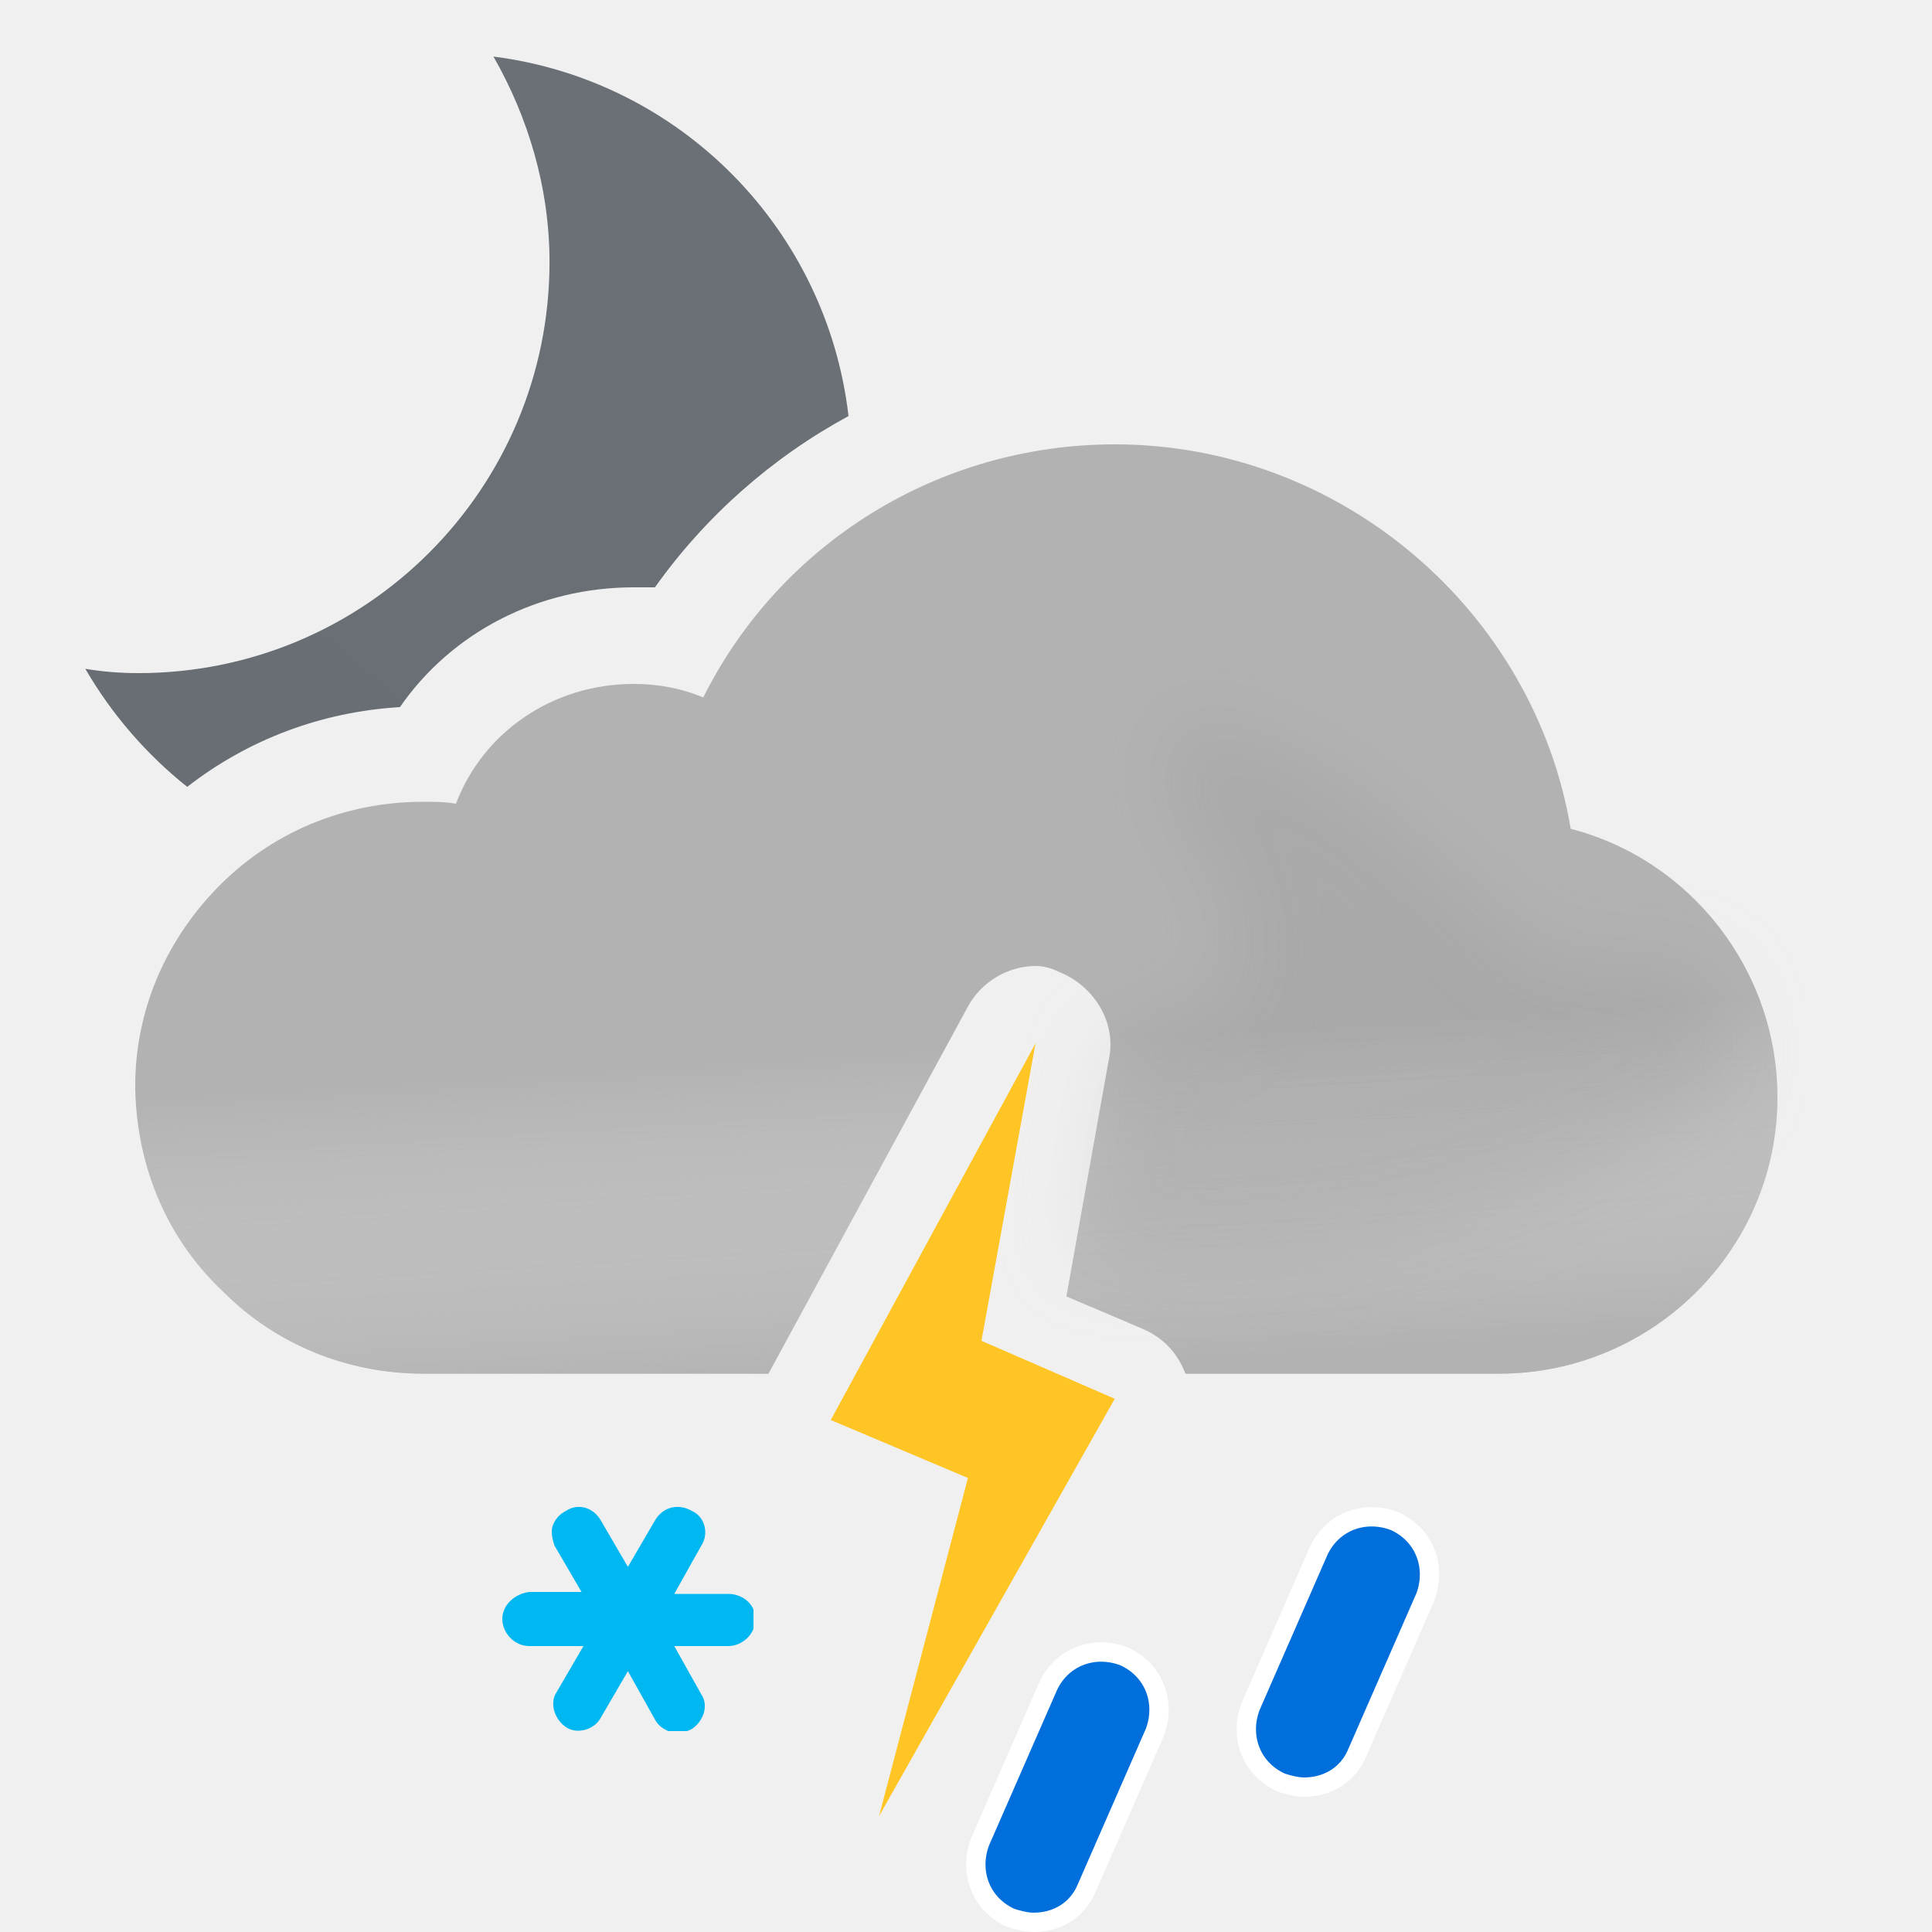
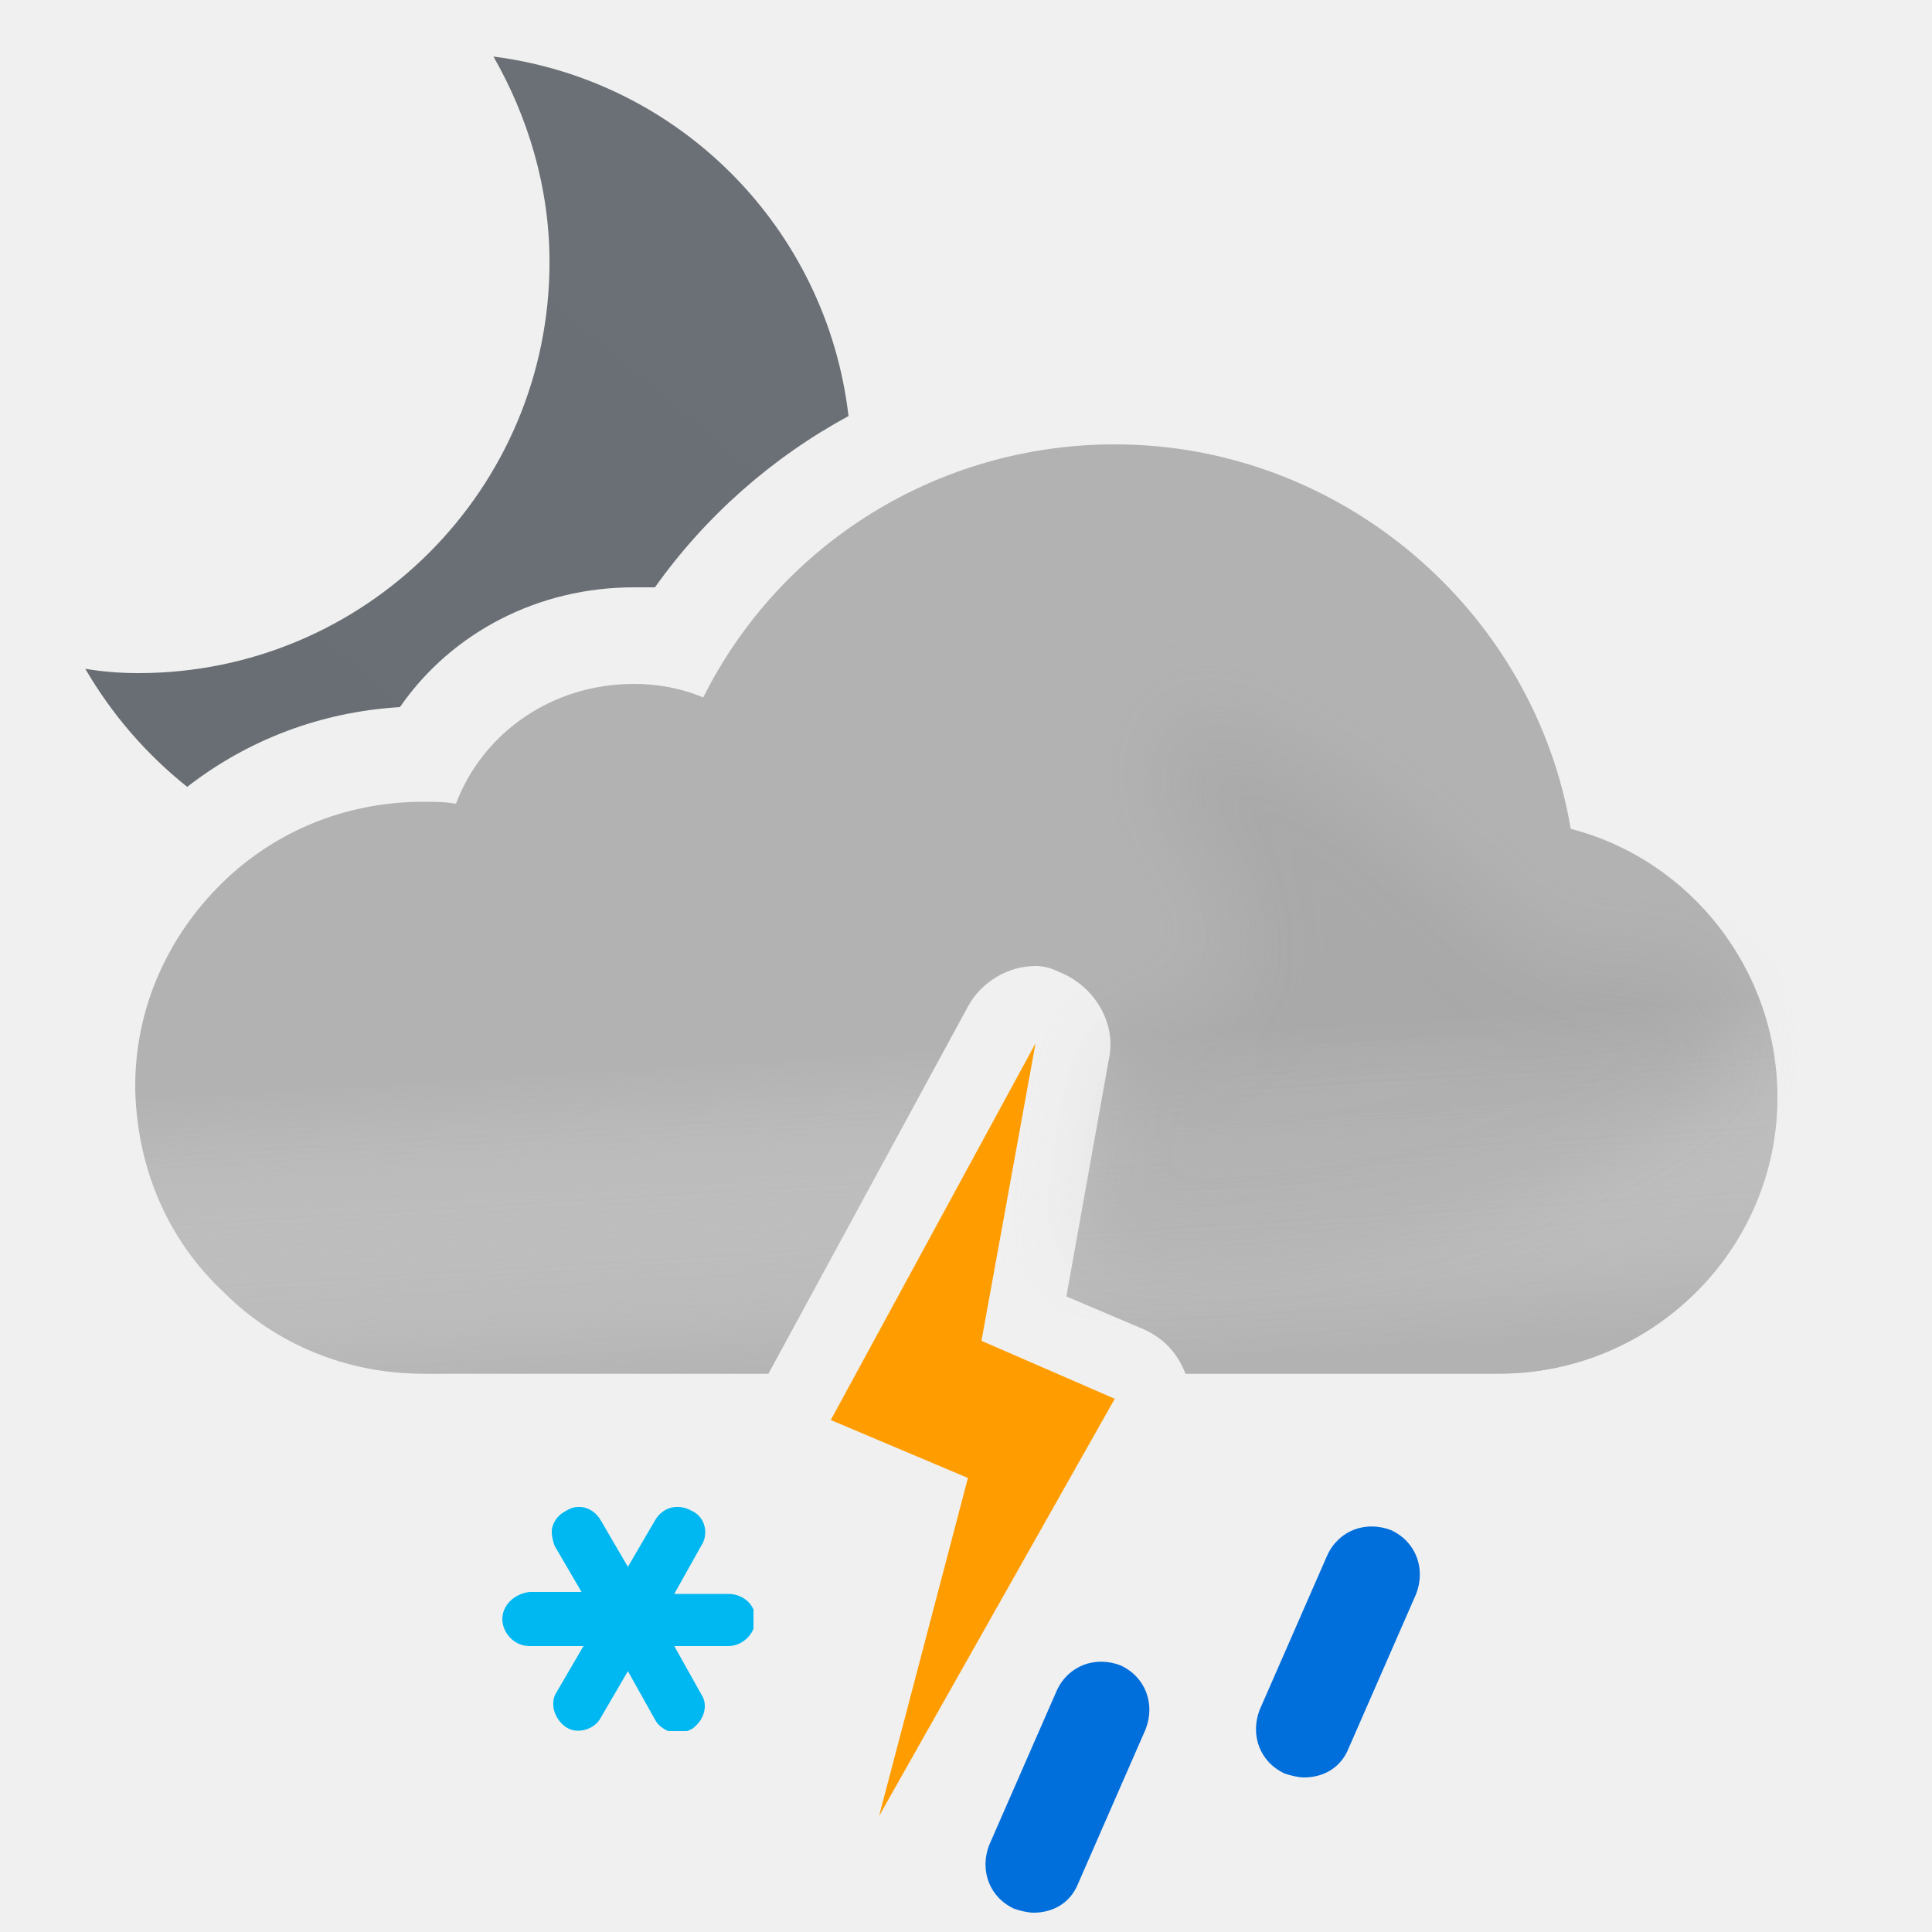
<svg xmlns="http://www.w3.org/2000/svg" width="100" height="100" viewBox="0 0 100 100" fill="none">
  <path fill-rule="evenodd" clip-rule="evenodd" d="M28.443 13.565C28.443 9.696 27.327 6.051 25.541 2.927C35.207 4.161 42.788 11.838 43.919 21.534C39.974 23.675 36.524 26.707 33.9 30.4H32.8C27.9 30.4 23.4 32.7 20.7 36.6C16.642 36.843 12.847 38.273 9.69 40.728C7.579 39.048 5.785 36.974 4.415 34.617C5.307 34.766 6.2 34.84 7.167 34.84C18.921 34.84 28.443 25.318 28.443 13.565Z" fill="url(#paint0_linear_149_1410)" />
  <path fill-rule="evenodd" clip-rule="evenodd" d="M57.7 23C69.4 23 79.4 31.6 81.3 42.9C87.5 44.5 92 50.2 92 56.8C92 64.7 85.5 71.1 77.6 71.1H61.362C60.957 70.051 60.266 69.285 59.2 68.8L55.2 67.1L57.4 54.8C57.8 52.9 56.6 51 54.8 50.3C54.4 50.1 54 50 53.6 50C52.2 50 50.8 50.8 50.1 52.1L39.772 71.1H21.9C18 71.1 14.3 69.6 11.6 66.9C8.7 64.2 7.1 60.5 7 56.4V56.2C7 52.4 8.5 48.8 11.2 46C14 43.1 17.8 41.5 21.9 41.5C22.5 41.5 23 41.5 23.6 41.6C25 37.9 28.6 35.4 32.8 35.4C34 35.4 35.2 35.6 36.4 36.1C40.4 28.1 48.6 23 57.7 23Z" fill="#B2B2B2" />
  <g opacity="0.6">
    <path fill-rule="evenodd" clip-rule="evenodd" d="M57.7 23C69.4 23 79.4 31.6 81.3 42.9C87.5 44.5 92 50.2 92 56.8C92 64.7 85.5 71.1 77.6 71.1H61.362C60.957 70.051 60.266 69.285 59.2 68.8L55.2 67.1L57.4 54.8C57.8 52.9 56.6 51 54.8 50.3C54.4 50.1 54 50 53.6 50C52.2 50 50.8 50.8 50.1 52.1L39.772 71.1H21.9C18 71.1 14.3 69.6 11.6 66.9C8.7 64.2 7.1 60.5 7 56.4V56.2C7 52.4 8.5 48.8 11.2 46C14 43.1 17.8 41.5 21.9 41.5C22.5 41.5 23 41.5 23.6 41.6C25 37.9 28.6 35.4 32.8 35.4C34 35.4 35.2 35.6 36.4 36.1C40.4 28.1 48.6 23 57.7 23Z" fill="url(#paint1_linear_149_1410)" style="mix-blend-mode:multiply" />
  </g>
  <g style="mix-blend-mode:multiply" opacity="0.3" filter="url(#filter0_f_149_1410)">
    <path fill-rule="evenodd" clip-rule="evenodd" d="M44.073 63.187C37.484 63.637 30.455 64 29.5 64C23 64 18.5 69.101 18.5 69.101H40.859L44.073 63.187ZM56.485 59.918L57.4 54.8C57.451 54.557 57.476 54.314 57.477 54.073C58.125 53.834 58.647 53.603 58.647 53.603C58.647 53.603 62.999 52.001 63.75 52.001C64.501 52.001 64.124 49.038 63.89 47.191L63.89 47.191L63.75 45.871C63.75 45.509 63.302 44.986 62.75 44.341C61.973 43.433 60.988 42.284 60.75 41.001C60.575 40.06 60.776 38.919 60.922 38.092C61.013 37.575 61.083 37.18 61.026 37.033C61.138 37.086 61.948 37.36 61.948 37.36C63.896 38.02 66.977 39.099 69.75 41.001C71.408 42.138 73.691 44.314 73.691 44.314C73.691 44.314 75.336 45.586 75.75 46.001C76.75 47.001 79.75 50.001 81.75 50.001H86.75L89 51.591L89.5 54.801C89.5 62.701 83 69.101 75.1 69.101H59.758C59.585 68.991 59.399 68.89 59.2 68.8L55.2 67.1L56.126 61.922C56.682 61.567 56.688 60.814 56.485 59.918ZM60.99 37.001C61.005 36.997 61.016 37.008 61.026 37.033C61.026 37.033 60.975 37.004 60.99 37.001Z" fill="url(#paint2_radial_149_1410)" />
  </g>
-   <path fill-rule="evenodd" clip-rule="evenodd" d="M50.8 69.4L53.6 54L43 73.5L50.1 76.5L45.5 94L57.7 72.4L50.8 69.4Z" fill="#FFC524" />
+   <path fill-rule="evenodd" clip-rule="evenodd" d="M50.8 69.4L53.6 54L43 73.5L50.1 76.5L45.5 94L57.7 72.4L50.8 69.4Z" fill="#FF9D00" />
  <g clip-path="url(#clip0_149_1410)">
    <path d="M37.7 82.5H34.9L36.3 80C36.7 79.4 36.5 78.5 35.8 78.2C35.1 77.8 34.3 78 33.9 78.7L32.5 81.1L31.1 78.7C30.7 78 29.9 77.8 29.3 78.2C28.9 78.4 28.7 78.7 28.6 79C28.5 79.3 28.6 79.7 28.7 80L30.1 82.4H27.4C26.6 82.5 26 83.1 26 83.8C26 84.5 26.6 85.2 27.4 85.2H30.2L28.8 87.6C28.6 87.9 28.6 88.3 28.7 88.6C28.8 88.9 29 89.2 29.3 89.4C29.9 89.8 30.8 89.5 31.1 88.9L32.5 86.5L33.9 89C34.1 89.4 34.6 89.7 35.1 89.7C35.3 89.7 35.6 89.6 35.8 89.5C36.4 89.1 36.7 88.3 36.3 87.7L34.9 85.2H37.7C38.4 85.2 39.1 84.6 39.1 83.8C39.1 83 38.4 82.5 37.7 82.5Z" fill="#00B8F1" />
  </g>
-   <path d="M66.29 92.254L66.316 92.266L66.342 92.274C66.656 92.379 67.118 92.5 67.5 92.5C68.672 92.5 69.773 91.905 70.261 90.693L73.758 82.7L73.763 82.69L73.767 82.68C74.355 81.151 73.765 79.464 72.21 78.746L72.195 78.739L72.18 78.733C70.651 78.145 68.964 78.735 68.246 80.29L68.246 80.29L68.242 80.3L64.742 88.3L64.737 88.31L64.733 88.32C64.145 89.849 64.735 91.536 66.29 92.254Z" fill="#006EDB" stroke="white" />
-   <path d="M52.291 99.254L52.316 99.266L52.342 99.274C52.656 99.379 53.118 99.5 53.5 99.5C54.672 99.5 55.773 98.905 56.261 97.693L59.758 89.7L59.763 89.69L59.767 89.68C60.355 88.151 59.765 86.464 58.209 85.746L58.195 85.739L58.179 85.733C56.651 85.145 54.964 85.735 54.246 87.29L54.246 87.29L54.242 87.3L50.742 95.3L50.737 95.31L50.733 95.32C50.145 96.849 50.735 98.536 52.291 99.254Z" fill="#006EDB" stroke="white" />
+   <path d="M67.5 92C67.2 92 66.8 91.9 66.5 91.8C65.2 91.2 64.7 89.8 65.2 88.5L68.7 80.5C69.3 79.2 70.7 78.7 72 79.2C73.3 79.8 73.8 81.2 73.3 82.5L69.8 90.5C69.4 91.5 68.5 92 67.5 92Z" fill="#006EDB" />
+   <path d="M53.5 99C53.2 99 52.8 98.9 52.5 98.8C51.2 98.2 50.7 96.8 51.2 95.5L54.7 87.5C55.3 86.2 56.7 85.7 58 86.2C59.3 86.8 59.8 88.2 59.3 89.5L55.8 97.5C55.4 98.5 54.5 99 53.5 99Z" fill="#006EDB" />
  <defs>
    <filter id="filter0_f_149_1410" x="14.5" y="33" width="79" height="40.101" filterUnits="userSpaceOnUse" color-interpolation-filters="sRGB">
      <feFlood flood-opacity="0" result="BackgroundImageFix" />
      <feBlend mode="normal" in="SourceGraphic" in2="BackgroundImageFix" result="shape" />
      <feGaussianBlur stdDeviation="2" result="effect1_foregroundBlur_149_1410" />
    </filter>
    <linearGradient id="paint0_linear_149_1410" x1="12.914" y1="43.464" x2="40.256" y2="10.878" gradientUnits="userSpaceOnUse">
      <stop stop-color="#686E73" />
      <stop offset="0.989" stop-color="#6A7075" />
    </linearGradient>
    <linearGradient id="paint1_linear_149_1410" x1="47.5" y1="38.5" x2="49.5" y2="71.1" gradientUnits="userSpaceOnUse">
      <stop offset="0.484" stop-color="white" stop-opacity="0" />
      <stop offset="1" stop-color="#B3B2B2" />
    </linearGradient>
    <radialGradient id="paint2_radial_149_1410" cx="0" cy="0" r="1" gradientUnits="userSpaceOnUse" gradientTransform="translate(68 41) rotate(75.0686) scale(23.2863 33.7318)">
      <stop stop-color="#D5D5D5" />
      <stop offset="1" stop-color="#D0D0D0" />
      <stop offset="1" stop-color="#9B9B9B" stop-opacity="0" />
    </radialGradient>
    <clipPath id="clip0_149_1410">
      <rect width="13" height="11.6" fill="white" transform="translate(26 78)" />
    </clipPath>
  </defs>
</svg>
